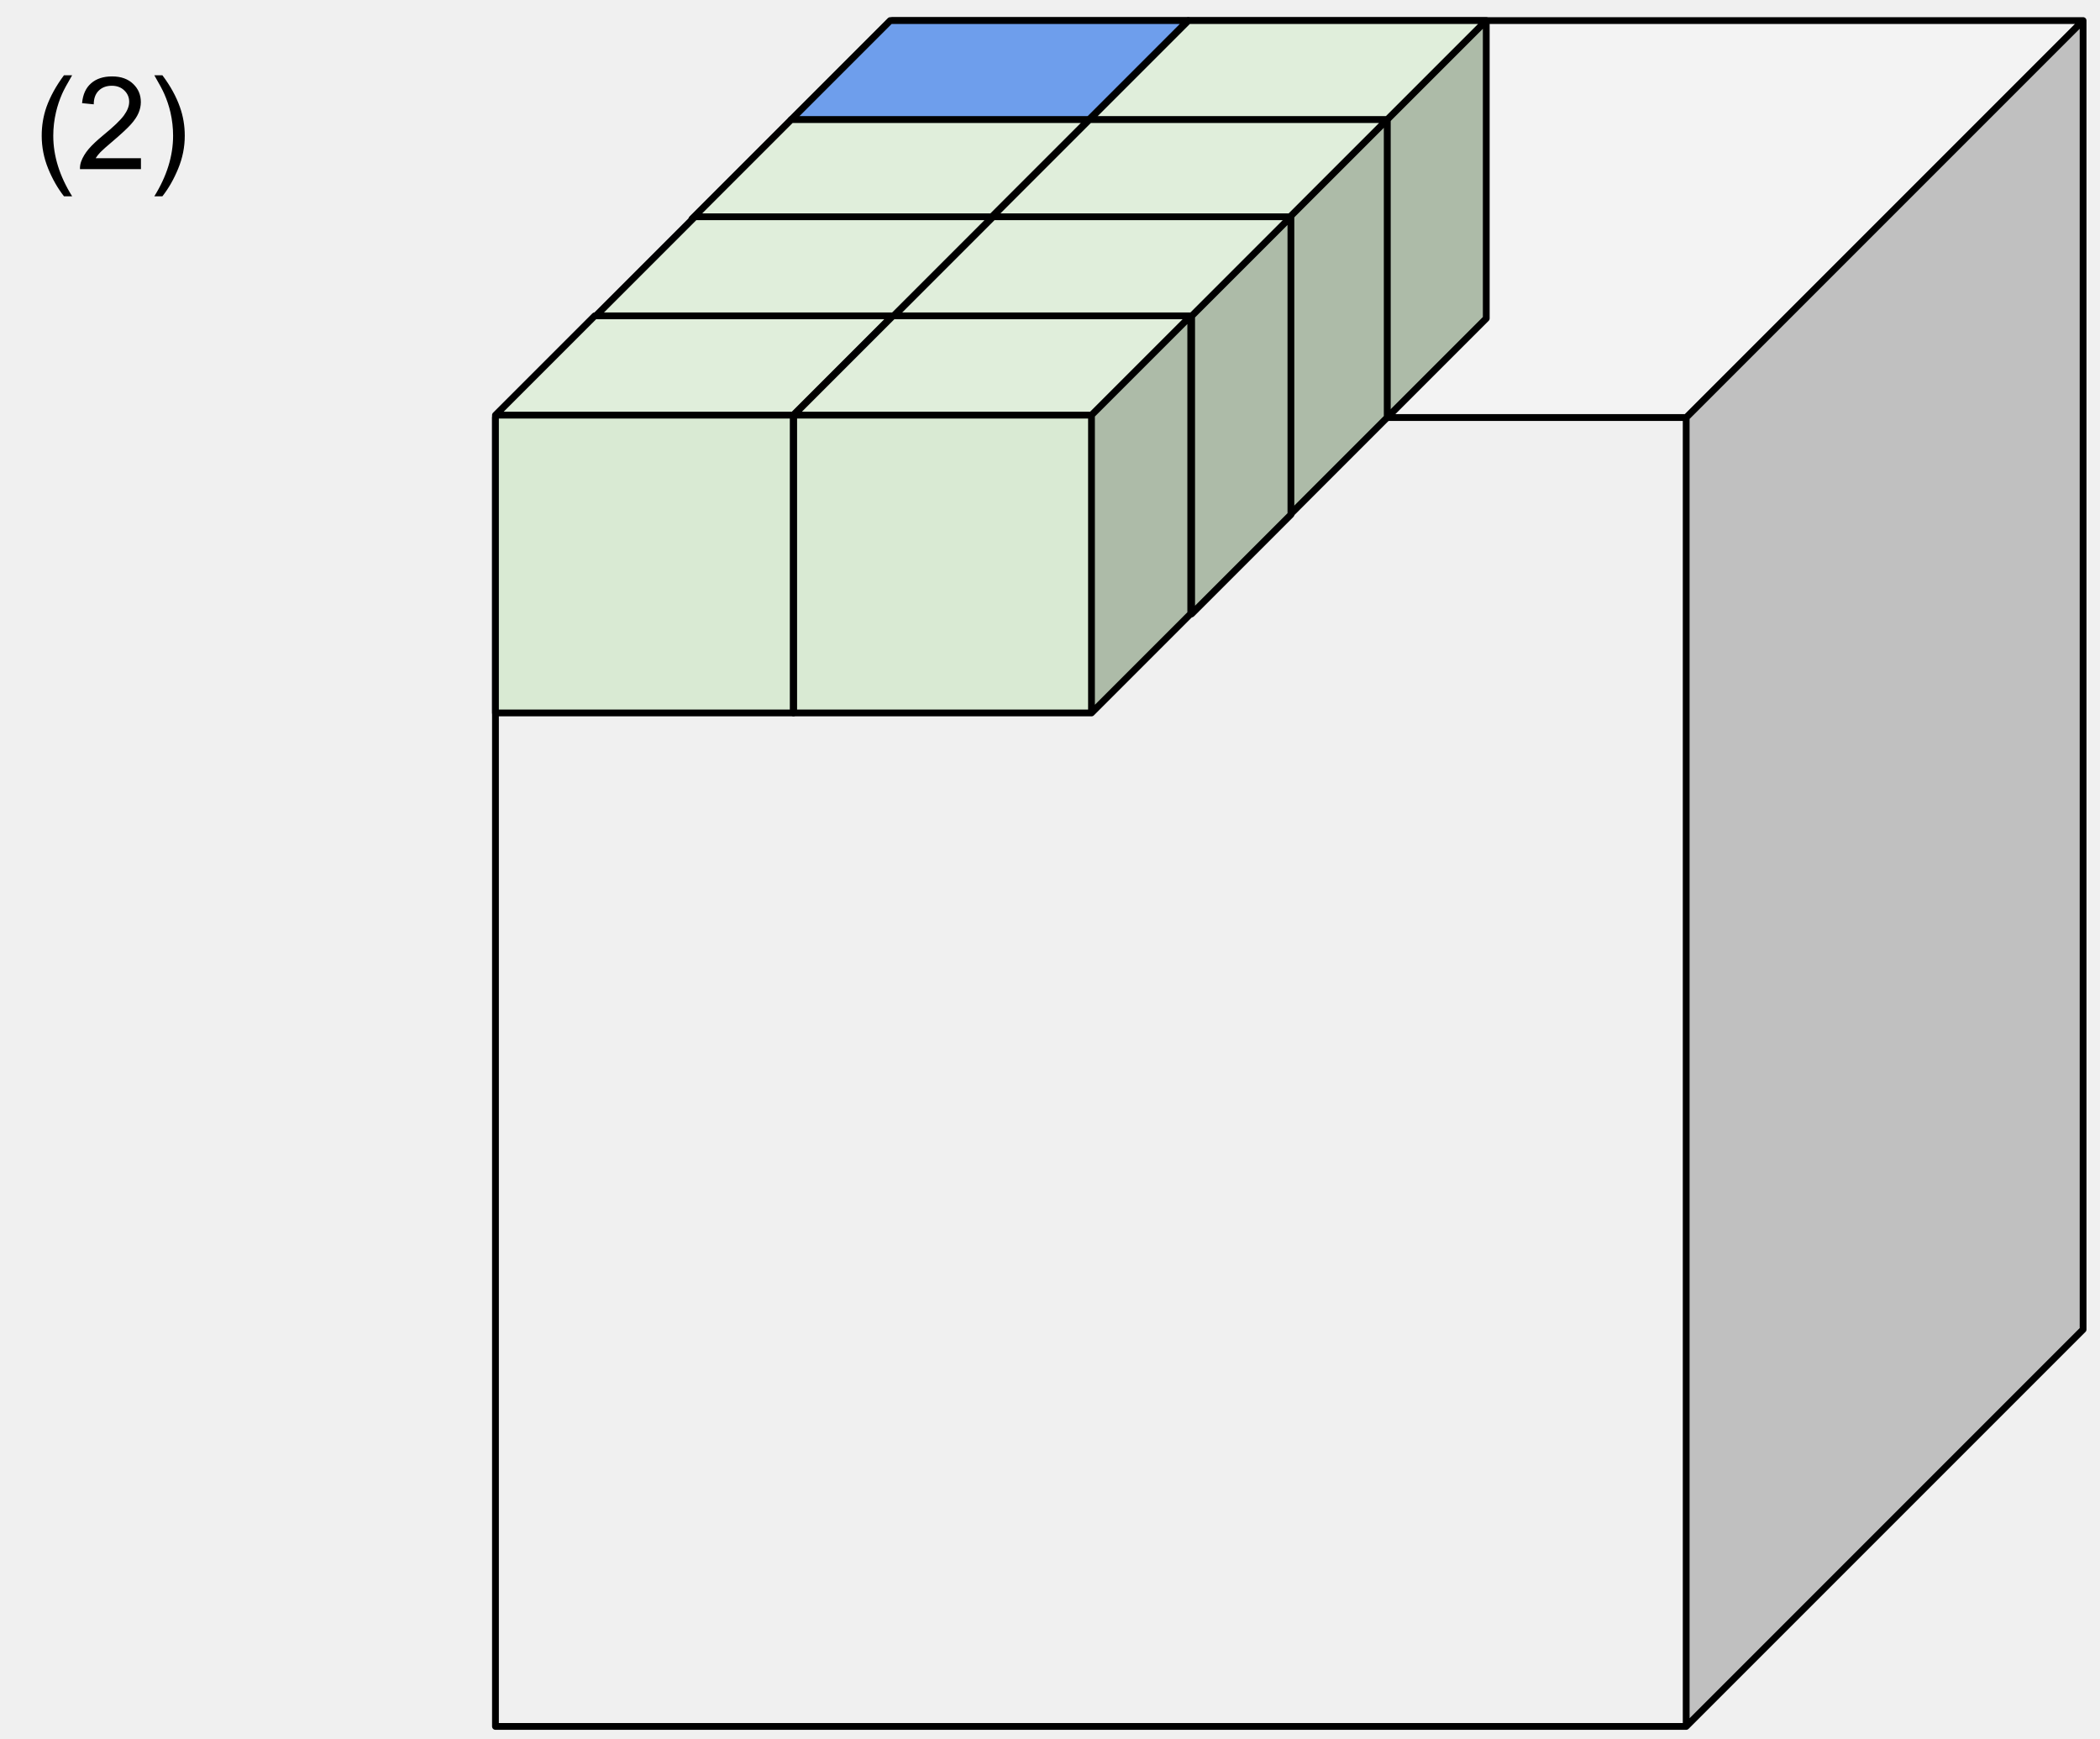
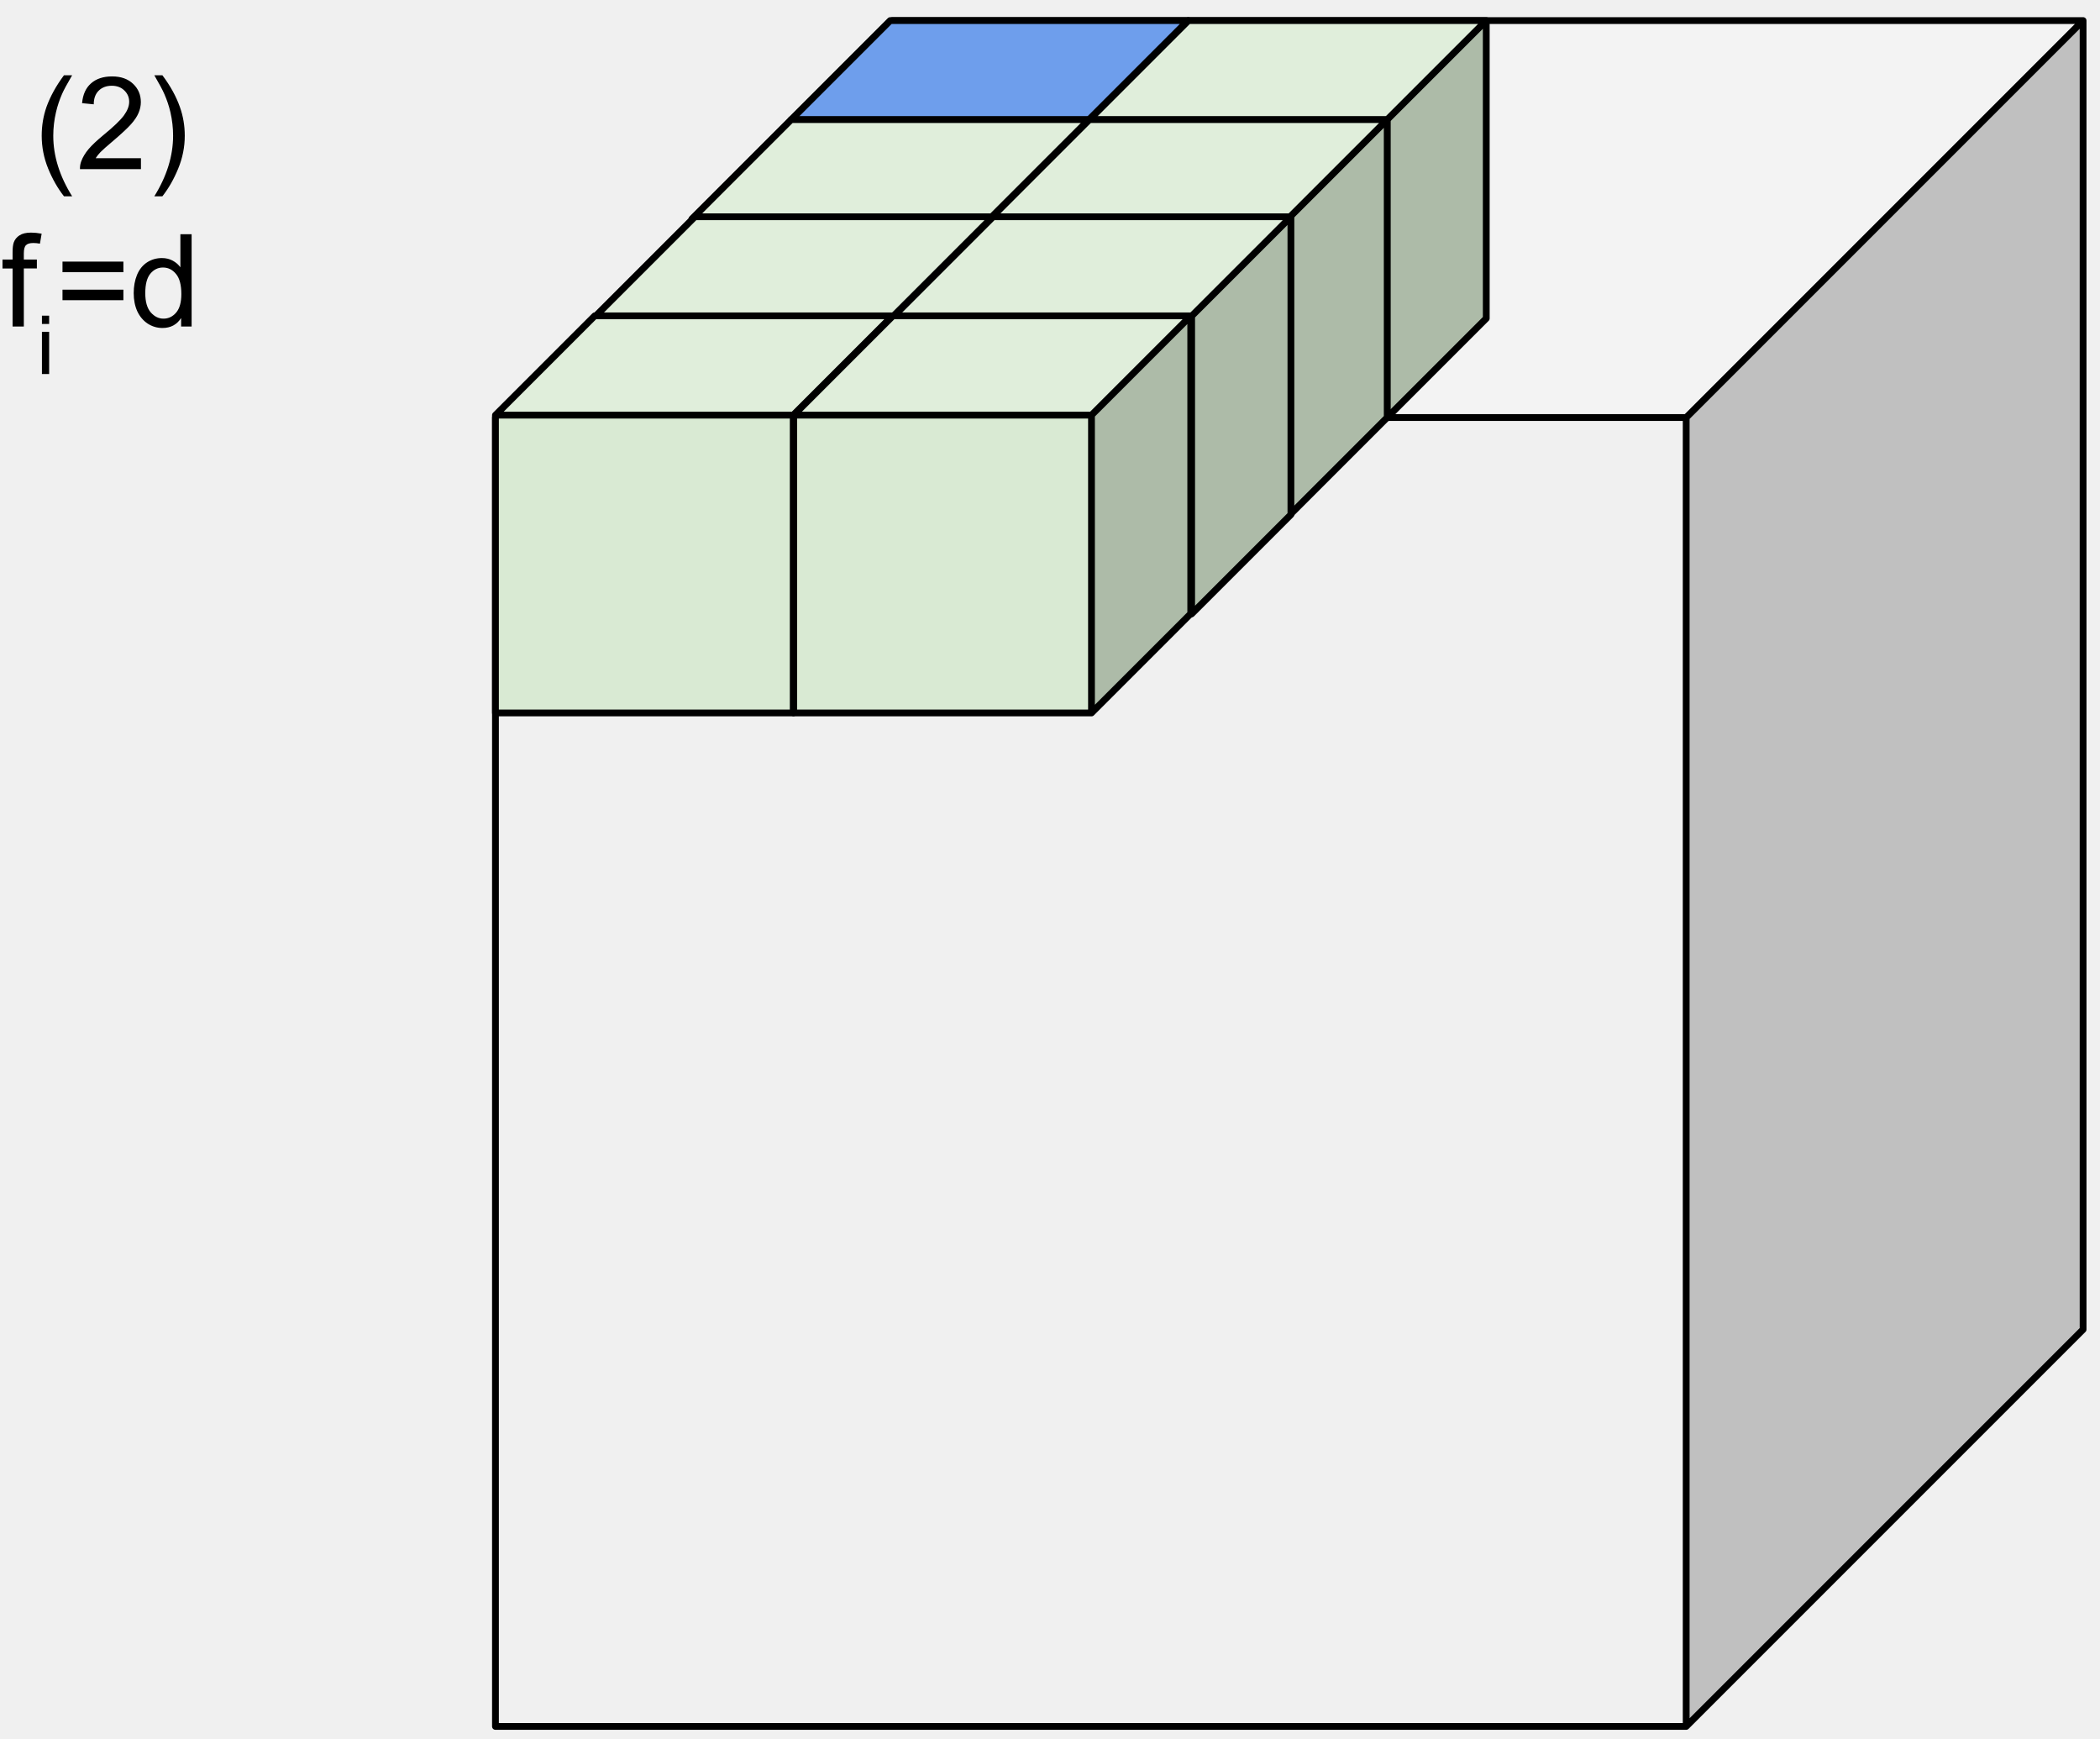
<svg xmlns="http://www.w3.org/2000/svg" version="1.1" viewBox="0.0 0.0 309.331 256.094" fill="none" stroke="none" stroke-linecap="square" stroke-miterlimit="10">
  <clipPath id="p.0">
    <path d="m0 0l309.331 0l0 256.094l-309.331 0l0 -256.094z" clip-rule="nonzero" />
  </clipPath>
  <g clip-path="url(#p.0)">
    <path fill="#000000" fill-opacity="0.0" d="m0 0l309.331 0l0 256.094l-309.331 0z" fill-rule="evenodd" />
    <path fill="#000000" fill-opacity="0.0" d="m72.982 61.495l175.394 0l0 192.78l-175.394 0z" fill-rule="evenodd" />
    <path fill="#000000" fill-opacity="0.0" d="m248.375 61.495l58.465 -58.465l0 192.78l-58.465 58.465z" fill-rule="evenodd" />
    <path fill="#000000" fill-opacity="0.0" d="m72.982 61.495l58.465 -58.465l175.394 0l-58.465 58.465z" fill-rule="evenodd" />
    <path fill="#000000" fill-opacity="0.0" d="m72.982 61.495l58.465 -58.465l175.394 0l0 192.78l-58.465 58.465l-175.394 0zm0 0l175.394 0l58.465 -58.465m-58.465 58.465l0 192.78" fill-rule="evenodd" />
    <path fill="#000000" fill-opacity="0.2" d="m248.375 61.495l58.465 -58.465l0 192.78l-58.465 58.465z" fill-rule="evenodd" />
    <path fill="#ffffff" fill-opacity="0.2" d="m72.982 61.495l58.465 -58.465l175.394 0l-58.465 58.465z" fill-rule="evenodd" />
    <path stroke="#000000" stroke-width="1.0" stroke-linejoin="round" stroke-linecap="butt" d="m72.982 61.495l58.465 -58.465l175.394 0l0 192.78l-58.465 58.465l-175.394 0zm0 0l175.394 0l58.465 -58.465m-58.465 58.465l0 192.78" fill-rule="evenodd" />
    <path fill="#4a86e8" d="m116.509 17.652l43.866 0l0 43.866l-43.866 0z" fill-rule="evenodd" />
    <path fill="#3b6bb9" d="m160.375 17.652l14.622 -14.622l0 43.866l-14.622 14.622z" fill-rule="evenodd" />
    <path fill="#6e9eec" d="m116.509 17.652l14.622 -14.622l43.866 0l-14.622 14.622z" fill-rule="evenodd" />
    <path fill="#000000" fill-opacity="0.0" d="m116.509 17.652l14.622 -14.622l43.866 0l0 43.866l-14.622 14.622l-43.866 0zm0 0l43.866 0l14.622 -14.622m-14.622 14.622l0 43.866" fill-rule="evenodd" />
    <path stroke="#000000" stroke-width="1.0" stroke-linejoin="round" stroke-linecap="butt" d="m116.509 17.652l14.622 -14.622l43.866 0l0 43.866l-14.622 14.622l-43.866 0zm0 0l43.866 0l14.622 -14.622m-14.622 14.622l0 43.866" fill-rule="evenodd" />
    <path fill="#d9ead3" d="m101.921 32.24l43.866 0l0 43.866l-43.866 0z" fill-rule="evenodd" />
    <path fill="#adbba8" d="m145.787 32.24l14.622 -14.622l0 43.866l-14.622 14.622z" fill-rule="evenodd" />
    <path fill="#e0eedb" d="m101.921 32.24l14.622 -14.622l43.866 0l-14.622 14.622z" fill-rule="evenodd" />
    <path fill="#000000" fill-opacity="0.0" d="m101.921 32.24l14.622 -14.622l43.866 0l0 43.866l-14.622 14.622l-43.866 0zm0 0l43.866 0l14.622 -14.622m-14.622 14.622l0 43.866" fill-rule="evenodd" />
    <path stroke="#000000" stroke-width="1.0" stroke-linejoin="round" stroke-linecap="butt" d="m101.921 32.24l14.622 -14.622l43.866 0l0 43.866l-14.622 14.622l-43.866 0zm0 0l43.866 0l14.622 -14.622m-14.622 14.622l0 43.866" fill-rule="evenodd" />
    <path fill="#d9ead3" d="m87.735 46.55l43.866 0l0 43.866l-43.866 0z" fill-rule="evenodd" />
    <path fill="#adbba8" d="m131.601 46.55l14.622 -14.622l0 43.866l-14.622 14.622z" fill-rule="evenodd" />
    <path fill="#e0eedb" d="m87.735 46.55l14.622 -14.622l43.866 0l-14.622 14.622z" fill-rule="evenodd" />
    <path fill="#000000" fill-opacity="0.0" d="m87.735 46.55l14.622 -14.622l43.866 0l0 43.866l-14.622 14.622l-43.866 0zm0 0l43.866 0l14.622 -14.622m-14.622 14.622l0 43.866" fill-rule="evenodd" />
    <path stroke="#000000" stroke-width="1.0" stroke-linejoin="round" stroke-linecap="butt" d="m87.735 46.55l14.622 -14.622l43.866 0l0 43.866l-14.622 14.622l-43.866 0zm0 0l43.866 0l14.622 -14.622m-14.622 14.622l0 43.866" fill-rule="evenodd" />
    <path fill="#d9ead3" d="m72.982 61.14l43.866 0l0 43.866l-43.866 0z" fill-rule="evenodd" />
    <path fill="#adbba8" d="m116.848 61.14l14.622 -14.622l0 43.866l-14.622 14.622z" fill-rule="evenodd" />
    <path fill="#e0eedb" d="m72.982 61.14l14.622 -14.622l43.866 0l-14.622 14.622z" fill-rule="evenodd" />
    <path fill="#000000" fill-opacity="0.0" d="m72.982 61.14l14.622 -14.622l43.866 0l0 43.866l-14.622 14.622l-43.866 0zm0 0l43.866 0l14.622 -14.622m-14.622 14.622l0 43.866" fill-rule="evenodd" />
    <path stroke="#000000" stroke-width="1.0" stroke-linejoin="round" stroke-linecap="butt" d="m72.982 61.14l14.622 -14.622l43.866 0l0 43.866l-14.622 14.622l-43.866 0zm0 0l43.866 0l14.622 -14.622m-14.622 14.622l0 43.866" fill-rule="evenodd" />
    <path fill="#d9ead3" d="m160.438 17.652l43.866 0l0 43.866l-43.866 0z" fill-rule="evenodd" />
    <path fill="#adbba8" d="m204.304 17.652l14.622 -14.622l0 43.866l-14.622 14.622z" fill-rule="evenodd" />
    <path fill="#e0eedb" d="m160.438 17.652l14.622 -14.622l43.866 0l-14.622 14.622z" fill-rule="evenodd" />
    <path fill="#000000" fill-opacity="0.0" d="m160.438 17.652l14.622 -14.622l43.866 0l0 43.866l-14.622 14.622l-43.866 0zm0 0l43.866 0l14.622 -14.622m-14.622 14.622l0 43.866" fill-rule="evenodd" />
    <path stroke="#000000" stroke-width="1.0" stroke-linejoin="round" stroke-linecap="butt" d="m160.438 17.652l14.622 -14.622l43.866 0l0 43.866l-14.622 14.622l-43.866 0zm0 0l43.866 0l14.622 -14.622m-14.622 14.622l0 43.866" fill-rule="evenodd" />
    <path fill="#d9ead3" d="m145.85 32.24l43.866 0l0 43.866l-43.866 0z" fill-rule="evenodd" />
    <path fill="#adbba8" d="m189.717 32.24l14.622 -14.622l0 43.866l-14.622 14.622z" fill-rule="evenodd" />
    <path fill="#e0eedb" d="m145.85 32.24l14.622 -14.622l43.866 0l-14.622 14.622z" fill-rule="evenodd" />
    <path fill="#000000" fill-opacity="0.0" d="m145.85 32.24l14.622 -14.622l43.866 0l0 43.866l-14.622 14.622l-43.866 0zm0 0l43.866 0l14.622 -14.622m-14.622 14.622l0 43.866" fill-rule="evenodd" />
    <path stroke="#000000" stroke-width="1.0" stroke-linejoin="round" stroke-linecap="butt" d="m145.85 32.24l14.622 -14.622l43.866 0l0 43.866l-14.622 14.622l-43.866 0zm0 0l43.866 0l14.622 -14.622m-14.622 14.622l0 43.866" fill-rule="evenodd" />
    <path fill="#d9ead3" d="m131.664 46.55l43.866 0l0 43.866l-43.866 0z" fill-rule="evenodd" />
    <path fill="#adbba8" d="m175.53 46.55l14.622 -14.622l0 43.866l-14.622 14.622z" fill-rule="evenodd" />
    <path fill="#e0eedb" d="m131.664 46.55l14.622 -14.622l43.866 0l-14.622 14.622z" fill-rule="evenodd" />
    <path fill="#000000" fill-opacity="0.0" d="m131.664 46.55l14.622 -14.622l43.866 0l0 43.866l-14.622 14.622l-43.866 0zm0 0l43.866 0l14.622 -14.622m-14.622 14.622l0 43.866" fill-rule="evenodd" />
    <path stroke="#000000" stroke-width="1.0" stroke-linejoin="round" stroke-linecap="butt" d="m131.664 46.55l14.622 -14.622l43.866 0l0 43.866l-14.622 14.622l-43.866 0zm0 0l43.866 0l14.622 -14.622m-14.622 14.622l0 43.866" fill-rule="evenodd" />
    <path fill="#d9ead3" d="m116.911 61.14l43.866 0l0 43.866l-43.866 0z" fill-rule="evenodd" />
    <path fill="#adbba8" d="m160.777 61.14l14.622 -14.622l0 43.866l-14.622 14.622z" fill-rule="evenodd" />
    <path fill="#e0eedb" d="m116.911 61.14l14.622 -14.622l43.866 0l-14.622 14.622z" fill-rule="evenodd" />
    <path fill="#000000" fill-opacity="0.0" d="m116.911 61.14l14.622 -14.622l43.866 0l0 43.866l-14.622 14.622l-43.866 0zm0 0l43.866 0l14.622 -14.622m-14.622 14.622l0 43.866" fill-rule="evenodd" />
    <path stroke="#000000" stroke-width="1.0" stroke-linejoin="round" stroke-linecap="butt" d="m116.911 61.14l14.622 -14.622l43.866 0l0 43.866l-14.622 14.622l-43.866 0zm0 0l43.866 0l14.622 -14.622m-14.622 14.622l0 43.866" fill-rule="evenodd" />
    <path fill="#000000" fill-opacity="0.0" d="m-4.013 -2.008l44.0 0l0 26.961l-44.0 0z" fill-rule="evenodd" />
    <path fill="#000000" d="m9.424 28.912q-1.375 -1.75 -2.328 -4.078q-0.953 -2.344 -0.953 -4.844q0 -2.219 0.703 -4.234q0.844 -2.344 2.578 -4.672l1.203 0q-1.125 1.922 -1.484 2.75q-0.562 1.281 -0.891 2.672q-0.406 1.734 -0.406 3.484q0 4.469 2.781 8.922l-1.203 0zm11.338 -5.609l0 1.609l-8.984 0q-0.016 -0.609 0.188 -1.156q0.344 -0.922 1.094 -1.812q0.766 -0.891 2.188 -2.062q2.219 -1.812 3 -2.875q0.781 -1.063 0.781 -2.016q0 -0.984 -0.719 -1.672q-0.703 -0.688 -1.844 -0.688q-1.203 0 -1.938 0.734q-0.719 0.719 -0.719 2.0l-1.719 -0.172q0.172 -1.922 1.328 -2.922q1.156 -1.016 3.094 -1.016q1.953 0 3.094 1.094q1.141 1.078 1.141 2.688q0 0.812 -0.344 1.609q-0.328 0.781 -1.109 1.656q-0.766 0.859 -2.562 2.391q-1.5 1.266 -1.938 1.719q-0.422 0.438 -0.703 0.891l6.672 0zm3.157 5.609l-1.188 0q2.766 -4.453 2.766 -8.922q0 -1.734 -0.391 -3.453q-0.328 -1.391 -0.891 -2.672q-0.359 -0.844 -1.484 -2.781l1.188 0q1.75 2.328 2.578 4.672q0.719 2.016 0.719 4.234q0 2.5 -0.969 4.844q-0.953 2.328 -2.328 4.078z" fill-rule="nonzero" />
+     <path fill="#000000" fill-opacity="0.0" d="m-8.803 21.168l231.213 0l0 26.961l-231.213 0z" fill-rule="evenodd" />
+     <path fill="#000000" d="m1.853 48.088l0 -8.547l-1.484 0l0 -1.312l1.484 0l0 -1.047q0 -0.984 0.172 -1.469q0.234 -0.656 0.844 -1.047q0.609 -0.406 1.703 -0.406q0.703 0 1.562 0.156l-0.25 1.469q-0.516 -0.094 -0.984 -0.094q-0.766 0 -1.078 0.328q-0.312 0.312 -0.312 1.203l0 0.906l1.922 0l0 1.312l-1.922 0l0 8.547l-1.656 0z" fill-rule="nonzero" />
+     <path fill="#000000" d="m6.177 47.713l0 -1.219l1.062 0l0 1.219l-1.062 0zm0 7.375l0 -6.219l1.062 0l0 6.219l-1.062 0z" fill-rule="nonzero" />
+     <path fill="#000000" d="m18.175 40.088l-8.969 0l0 -1.562l8.969 0l0 1.562zm0 4.125l-8.969 0l0 -1.547l8.969 0l0 1.547zm8.504 3.875l0 -1.25q-0.938 1.469 -2.75 1.469q-1.172 0 -2.172 -0.641q-0.984 -0.656 -1.531 -1.812q-0.531 -1.172 -0.531 -2.688q0 -1.469 0.484 -2.672q0.5 -1.203 1.469 -1.844q0.984 -0.641 2.203 -0.641q0.891 0 1.578 0.375q0.703 0.375 1.141 0.984l0 -4.875l1.656 0l0 13.594l-1.547 0zm-5.281 -4.922q0 1.891 0.797 2.828q0.812 0.938 1.891 0.938q1.094 0 1.859 -0.891q0.766 -0.891 0.766 -2.734q0 -2.016 -0.781 -2.953q-0.781 -0.953 -1.922 -0.953q-1.109 0 -1.859 0.906q-0.75 0.906 -0.75 2.859z" fill-rule="nonzero" />
  </g>
</svg>
